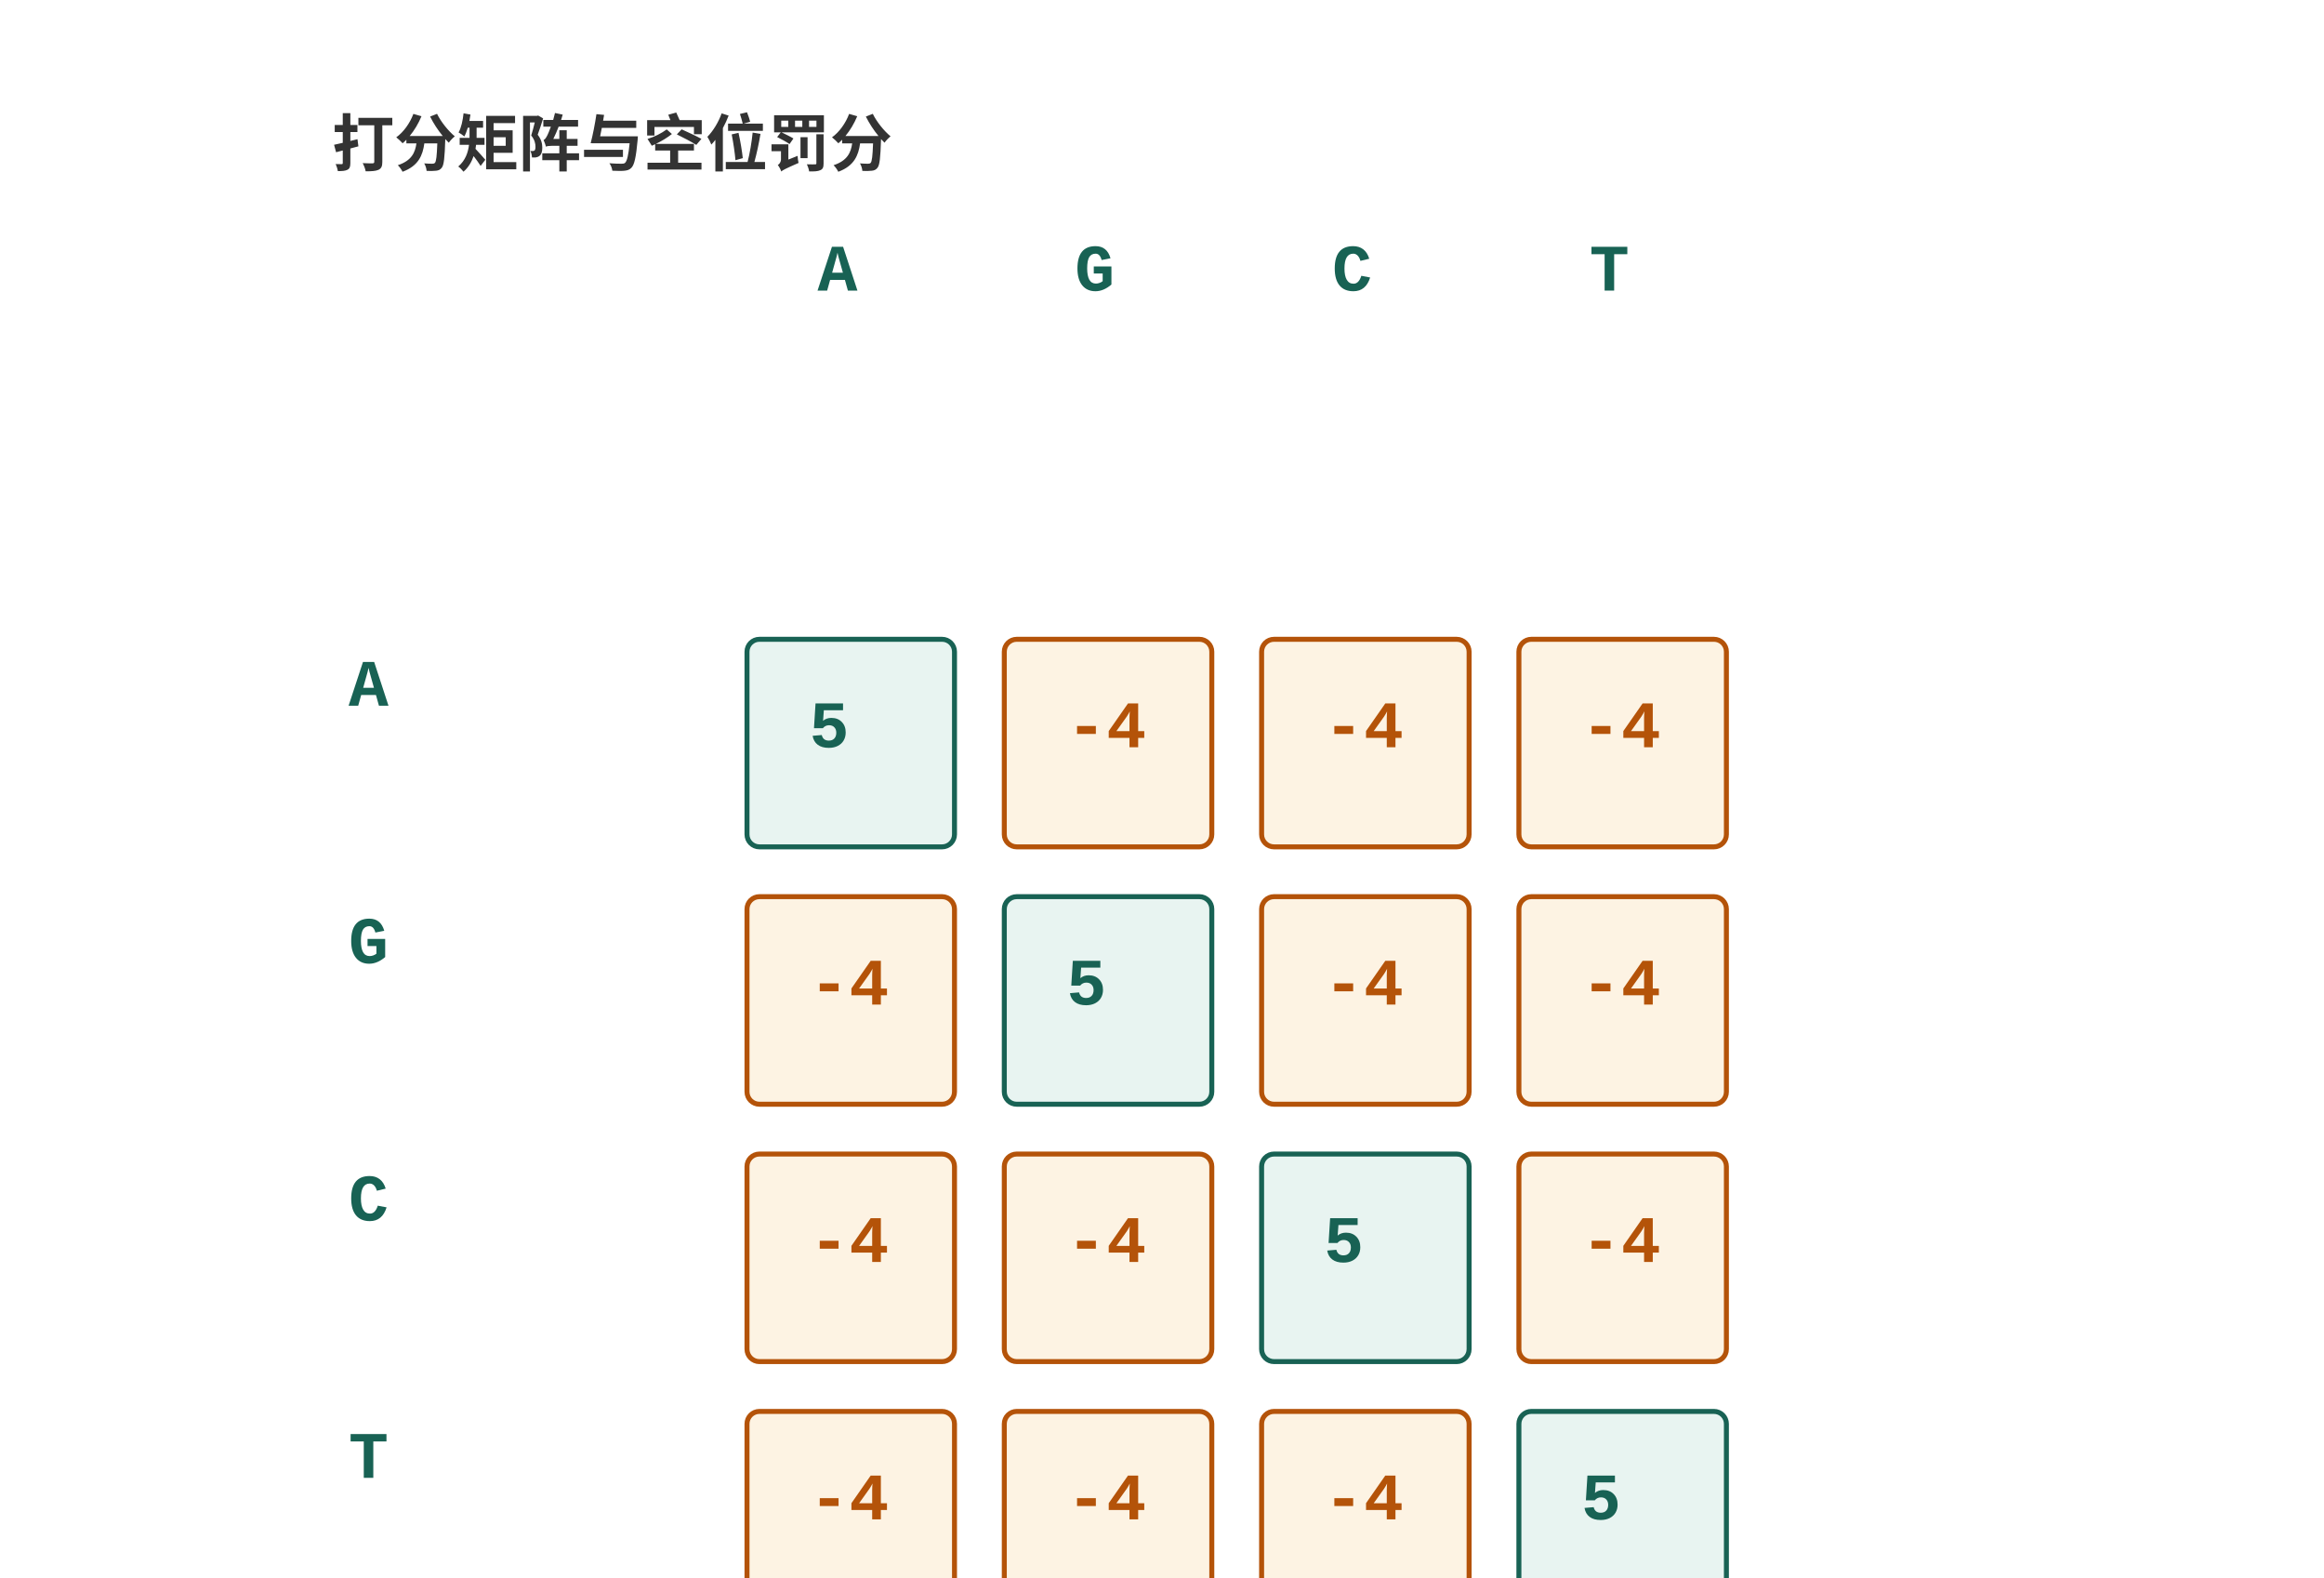
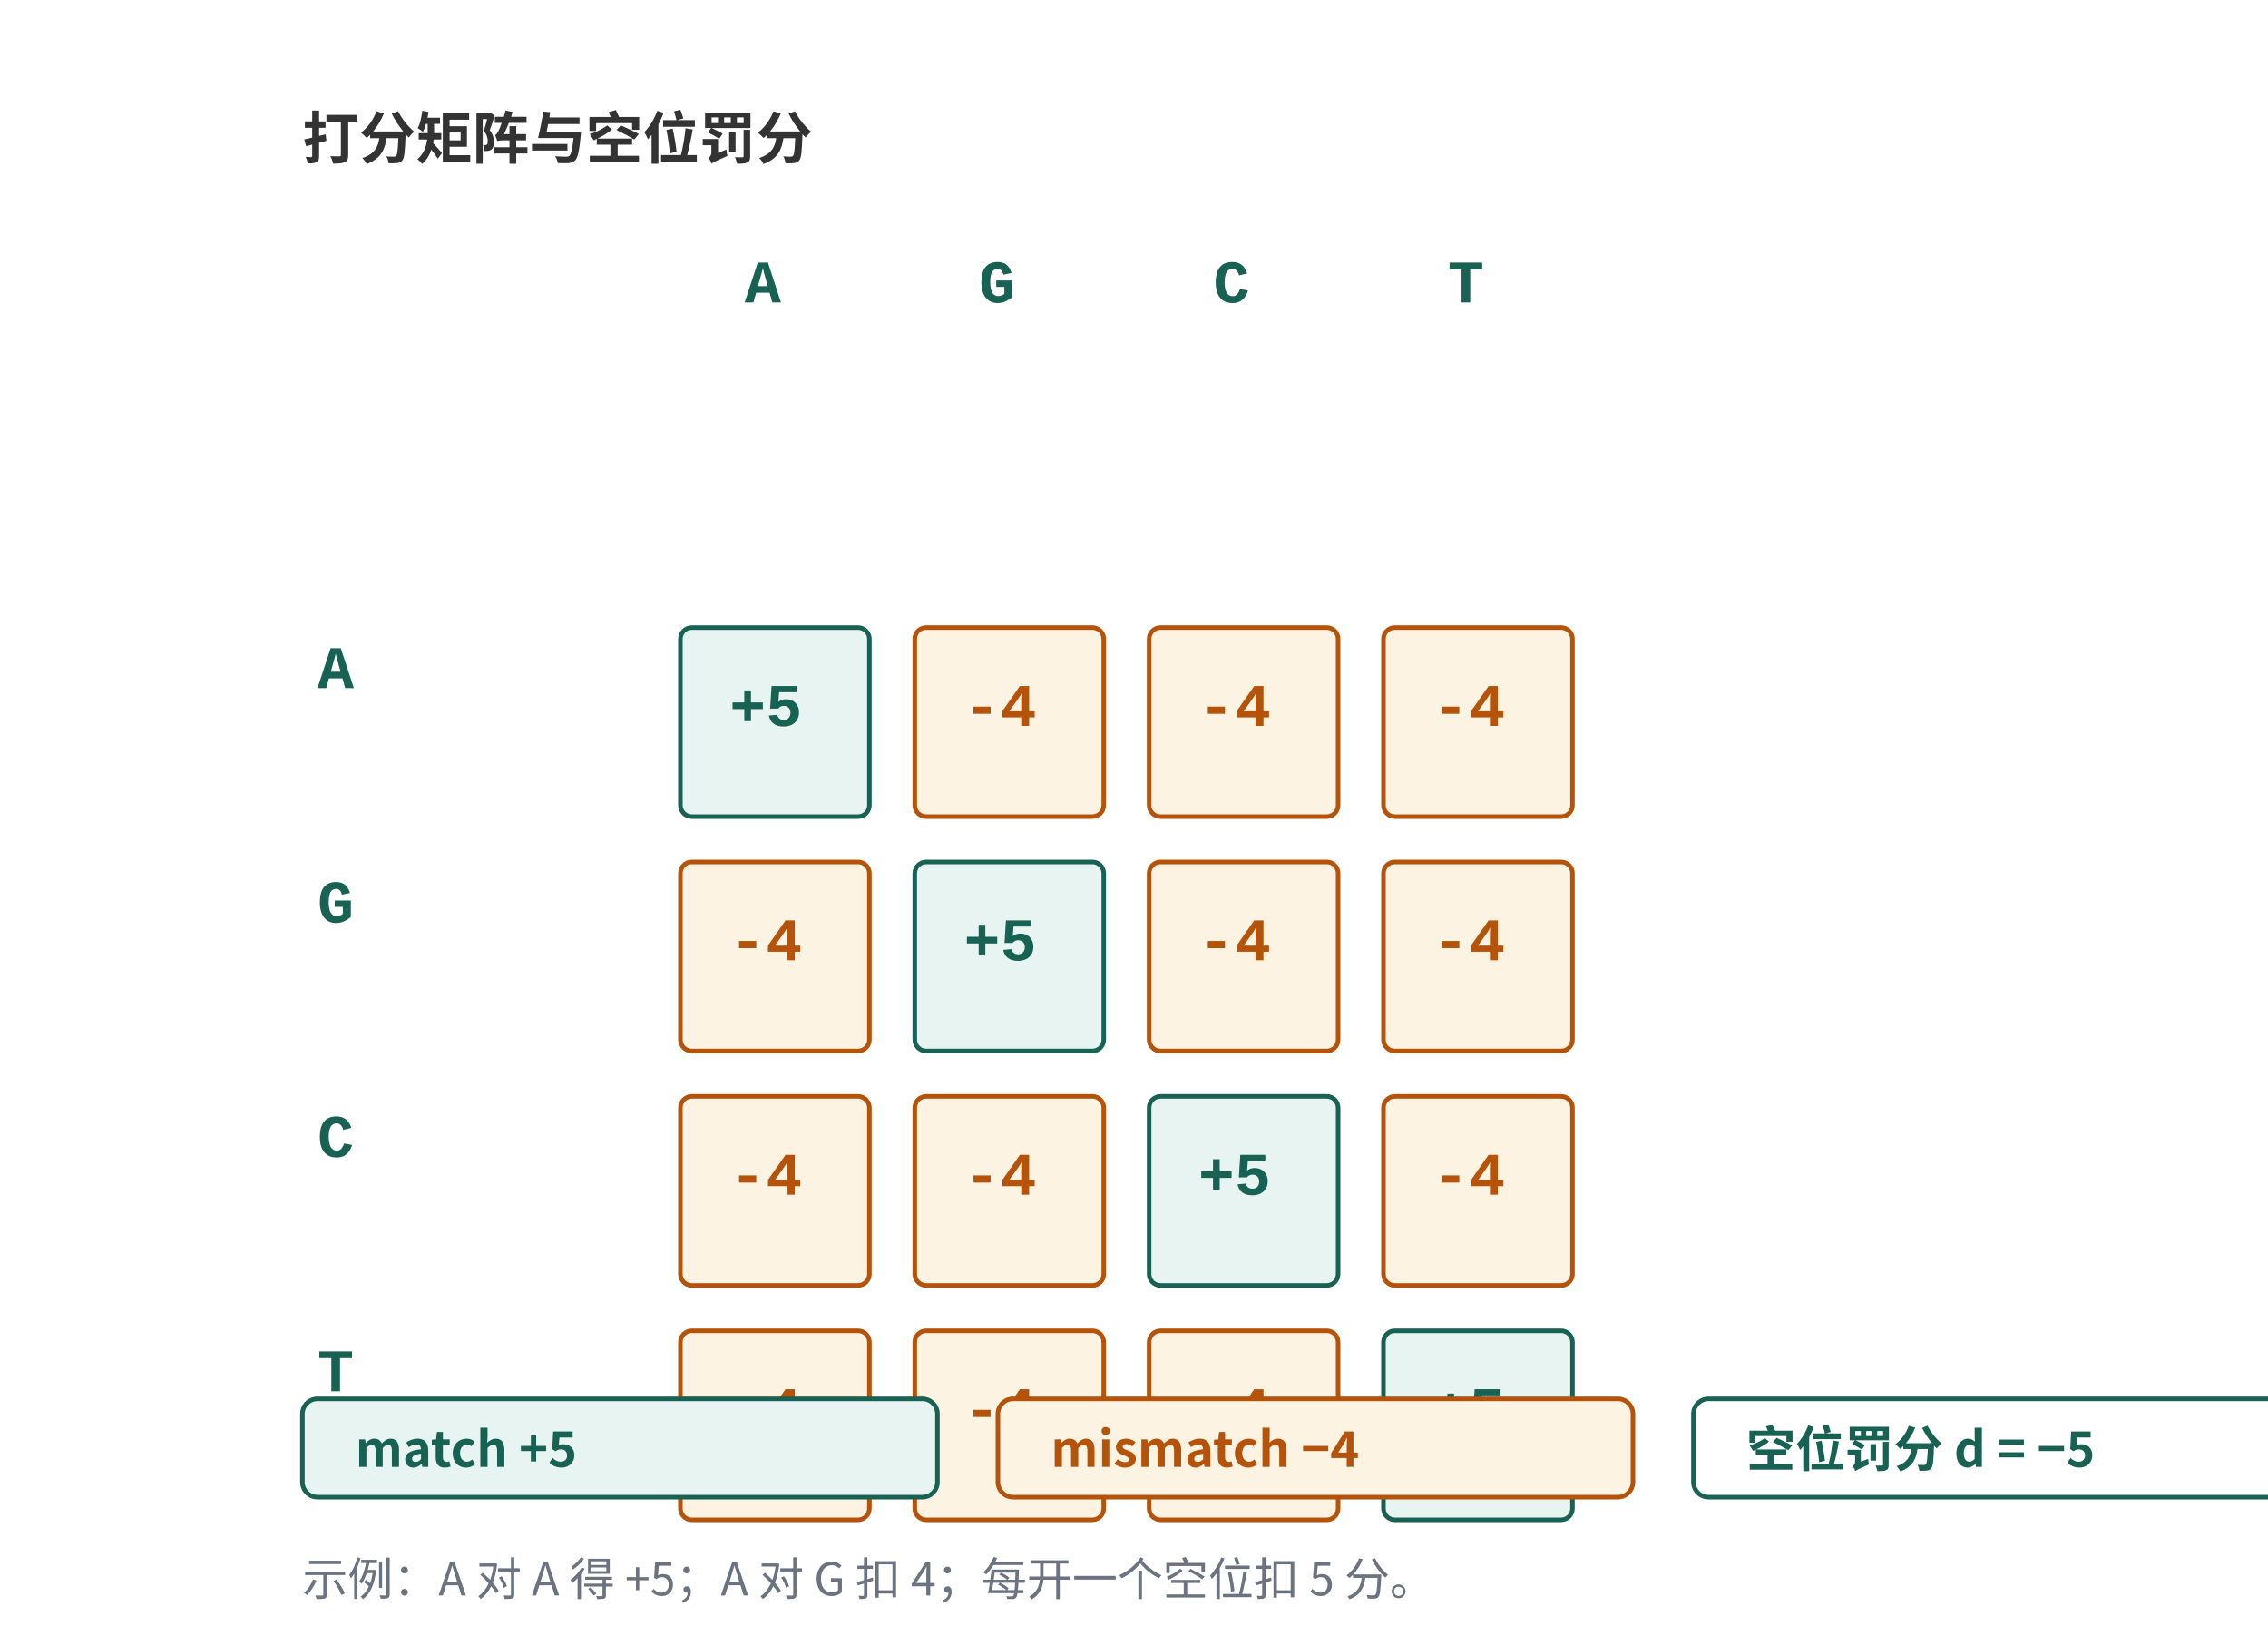
- <svg xmlns="http://www.w3.org/2000/svg" viewBox="0 0 560 380" role="img" aria-labelledby="t d">
-   <text x="80" y="40" font-family="'PingFang SC', 'Hiragino Sans GB', 'Microsoft YaHei', 'Noto Sans CJK SC', sans-serif" font-size="15" fill="#333333" font-weight="bold" text-anchor="start">打分矩阵与空位罚分</text>
-   <text x="197" y="70" font-family="ui-monospace, 'SFMono-Regular', Menlo, Consolas, 'Liberation Mono', monospace" font-size="16" fill="#186254" font-weight="bold" text-anchor="start">A</text>
-   <text x="259" y="70" font-family="ui-monospace, 'SFMono-Regular', Menlo, Consolas, 'Liberation Mono', monospace" font-size="16" fill="#186254" font-weight="bold" text-anchor="start">G</text>
-   <text x="321" y="70" font-family="ui-monospace, 'SFMono-Regular', Menlo, Consolas, 'Liberation Mono', monospace" font-size="16" fill="#186254" font-weight="bold" text-anchor="start">C</text>
-   <text x="383" y="70" font-family="ui-monospace, 'SFMono-Regular', Menlo, Consolas, 'Liberation Mono', monospace" font-size="16" fill="#186254" font-weight="bold" text-anchor="start">T</text>
-   <text x="84" y="170" font-family="ui-monospace, 'SFMono-Regular', Menlo, Consolas, 'Liberation Mono', monospace" font-size="16" fill="#186254" font-weight="bold" text-anchor="start">A</text>
-   <text x="84" y="232" font-family="ui-monospace, 'SFMono-Regular', Menlo, Consolas, 'Liberation Mono', monospace" font-size="16" fill="#186254" font-weight="bold" text-anchor="start">G</text>
-   <text x="84" y="294" font-family="ui-monospace, 'SFMono-Regular', Menlo, Consolas, 'Liberation Mono', monospace" font-size="16" fill="#186254" font-weight="bold" text-anchor="start">C</text>
-   <text x="84" y="356" font-family="ui-monospace, 'SFMono-Regular', Menlo, Consolas, 'Liberation Mono', monospace" font-size="16" fill="#186254" font-weight="bold" text-anchor="start">T</text>
-   <rect x="180" y="154" width="50" height="50" rx="3" fill="#e8f4f1" stroke="#186254" stroke-width="1.2" />
-   <text x="195" y="180" font-family="ui-monospace, 'SFMono-Regular', Menlo, Consolas, 'Liberation Mono', monospace" font-size="16" fill="#186254" font-weight="bold" text-anchor="start">5</text>
-   <rect x="242" y="154" width="50" height="50" rx="3" fill="#fdf3e3" stroke="#b45309" stroke-width="1.2" />
-   <text x="257" y="180" font-family="ui-monospace, 'SFMono-Regular', Menlo, Consolas, 'Liberation Mono', monospace" font-size="16" fill="#b45309" font-weight="bold" text-anchor="start">-4</text>
-   <rect x="304" y="154" width="50" height="50" rx="3" fill="#fdf3e3" stroke="#b45309" stroke-width="1.2" />
-   <text x="319" y="180" font-family="ui-monospace, 'SFMono-Regular', Menlo, Consolas, 'Liberation Mono', monospace" font-size="16" fill="#b45309" font-weight="bold" text-anchor="start">-4</text>
-   <rect x="366" y="154" width="50" height="50" rx="3" fill="#fdf3e3" stroke="#b45309" stroke-width="1.2" />
-   <text x="381" y="180" font-family="ui-monospace, 'SFMono-Regular', Menlo, Consolas, 'Liberation Mono', monospace" font-size="16" fill="#b45309" font-weight="bold" text-anchor="start">-4</text>
-   <rect x="180" y="216" width="50" height="50" rx="3" fill="#fdf3e3" stroke="#b45309" stroke-width="1.2" />
-   <text x="195" y="242" font-family="ui-monospace, 'SFMono-Regular', Menlo, Consolas, 'Liberation Mono', monospace" font-size="16" fill="#b45309" font-weight="bold" text-anchor="start">-4</text>
-   <rect x="242" y="216" width="50" height="50" rx="3" fill="#e8f4f1" stroke="#186254" stroke-width="1.2" />
-   <text x="257" y="242" font-family="ui-monospace, 'SFMono-Regular', Menlo, Consolas, 'Liberation Mono', monospace" font-size="16" fill="#186254" font-weight="bold" text-anchor="start">5</text>
-   <rect x="304" y="216" width="50" height="50" rx="3" fill="#fdf3e3" stroke="#b45309" stroke-width="1.2" />
-   <text x="319" y="242" font-family="ui-monospace, 'SFMono-Regular', Menlo, Consolas, 'Liberation Mono', monospace" font-size="16" fill="#b45309" font-weight="bold" text-anchor="start">-4</text>
-   <rect x="366" y="216" width="50" height="50" rx="3" fill="#fdf3e3" stroke="#b45309" stroke-width="1.2" />
-   <text x="381" y="242" font-family="ui-monospace, 'SFMono-Regular', Menlo, Consolas, 'Liberation Mono', monospace" font-size="16" fill="#b45309" font-weight="bold" text-anchor="start">-4</text>
-   <rect x="180" y="278" width="50" height="50" rx="3" fill="#fdf3e3" stroke="#b45309" stroke-width="1.2" />
-   <text x="195" y="304" font-family="ui-monospace, 'SFMono-Regular', Menlo, Consolas, 'Liberation Mono', monospace" font-size="16" fill="#b45309" font-weight="bold" text-anchor="start">-4</text>
-   <rect x="242" y="278" width="50" height="50" rx="3" fill="#fdf3e3" stroke="#b45309" stroke-width="1.2" />
-   <text x="257" y="304" font-family="ui-monospace, 'SFMono-Regular', Menlo, Consolas, 'Liberation Mono', monospace" font-size="16" fill="#b45309" font-weight="bold" text-anchor="start">-4</text>
-   <rect x="304" y="278" width="50" height="50" rx="3" fill="#e8f4f1" stroke="#186254" stroke-width="1.2" />
-   <text x="319" y="304" font-family="ui-monospace, 'SFMono-Regular', Menlo, Consolas, 'Liberation Mono', monospace" font-size="16" fill="#186254" font-weight="bold" text-anchor="start">5</text>
-   <rect x="366" y="278" width="50" height="50" rx="3" fill="#fdf3e3" stroke="#b45309" stroke-width="1.2" />
-   <text x="381" y="304" font-family="ui-monospace, 'SFMono-Regular', Menlo, Consolas, 'Liberation Mono', monospace" font-size="16" fill="#b45309" font-weight="bold" text-anchor="start">-4</text>
-   <rect x="180" y="340" width="50" height="50" rx="3" fill="#fdf3e3" stroke="#b45309" stroke-width="1.2" />
-   <text x="195" y="366" font-family="ui-monospace, 'SFMono-Regular', Menlo, Consolas, 'Liberation Mono', monospace" font-size="16" fill="#b45309" font-weight="bold" text-anchor="start">-4</text>
-   <rect x="242" y="340" width="50" height="50" rx="3" fill="#fdf3e3" stroke="#b45309" stroke-width="1.2" />
-   <text x="257" y="366" font-family="ui-monospace, 'SFMono-Regular', Menlo, Consolas, 'Liberation Mono', monospace" font-size="16" fill="#b45309" font-weight="bold" text-anchor="start">-4</text>
-   <rect x="304" y="340" width="50" height="50" rx="3" fill="#fdf3e3" stroke="#b45309" stroke-width="1.2" />
-   <text x="319" y="366" font-family="ui-monospace, 'SFMono-Regular', Menlo, Consolas, 'Liberation Mono', monospace" font-size="16" fill="#b45309" font-weight="bold" text-anchor="start">-4</text>
-   <rect x="366" y="340" width="50" height="50" rx="3" fill="#e8f4f1" stroke="#186254" stroke-width="1.2" />
-   <text x="381" y="366" font-family="ui-monospace, 'SFMono-Regular', Menlo, Consolas, 'Liberation Mono', monospace" font-size="16" fill="#186254" font-weight="bold" text-anchor="start">5</text>
-   <rect x="110" y="424" width="320" height="40" rx="3" fill="none" stroke="#186254" stroke-width="1.2" />
-   <text x="130" y="450" font-family="'PingFang SC', 'Hiragino Sans GB', 'Microsoft YaHei', 'Noto Sans CJK SC', sans-serif" font-size="13" fill="#186254" font-weight="bold" text-anchor="start">空位罚分 d = -5（每个空位扣 5 分）</text>
+ <svg xmlns="http://www.w3.org/2000/svg" viewBox="0 0 600 430" role="img" aria-labelledby="t d">
+   <text x="80" y="42" font-family="'PingFang SC', 'Hiragino Sans GB', 'Microsoft YaHei', 'Noto Sans CJK SC', sans-serif" font-size="15" fill="#333333" font-weight="bold" text-anchor="start">打分矩阵与空位罚分</text>
+   <text x="197" y="80" font-family="ui-monospace, 'SFMono-Regular', Menlo, Consolas, 'Liberation Mono', monospace" font-size="16" fill="#186254" font-weight="bold" text-anchor="start">A</text>
+   <text x="259" y="80" font-family="ui-monospace, 'SFMono-Regular', Menlo, Consolas, 'Liberation Mono', monospace" font-size="16" fill="#186254" font-weight="bold" text-anchor="start">G</text>
+   <text x="321" y="80" font-family="ui-monospace, 'SFMono-Regular', Menlo, Consolas, 'Liberation Mono', monospace" font-size="16" fill="#186254" font-weight="bold" text-anchor="start">C</text>
+   <text x="383" y="80" font-family="ui-monospace, 'SFMono-Regular', Menlo, Consolas, 'Liberation Mono', monospace" font-size="16" fill="#186254" font-weight="bold" text-anchor="start">T</text>
+   <text x="84" y="182" font-family="ui-monospace, 'SFMono-Regular', Menlo, Consolas, 'Liberation Mono', monospace" font-size="16" fill="#186254" font-weight="bold" text-anchor="start">A</text>
+   <text x="84" y="244" font-family="ui-monospace, 'SFMono-Regular', Menlo, Consolas, 'Liberation Mono', monospace" font-size="16" fill="#186254" font-weight="bold" text-anchor="start">G</text>
+   <text x="84" y="306" font-family="ui-monospace, 'SFMono-Regular', Menlo, Consolas, 'Liberation Mono', monospace" font-size="16" fill="#186254" font-weight="bold" text-anchor="start">C</text>
+   <text x="84" y="368" font-family="ui-monospace, 'SFMono-Regular', Menlo, Consolas, 'Liberation Mono', monospace" font-size="16" fill="#186254" font-weight="bold" text-anchor="start">T</text>
+   <rect x="180" y="166" width="50" height="50" rx="3" fill="#e8f4f1" stroke="#186254" stroke-width="1.2" />
+   <text x="193" y="192" font-family="ui-monospace, 'SFMono-Regular', Menlo, Consolas, 'Liberation Mono', monospace" font-size="16" fill="#186254" font-weight="bold" text-anchor="start">+5</text>
+   <rect x="242" y="166" width="50" height="50" rx="3" fill="#fdf3e3" stroke="#b45309" stroke-width="1.2" />
+   <text x="255" y="192" font-family="ui-monospace, 'SFMono-Regular', Menlo, Consolas, 'Liberation Mono', monospace" font-size="16" fill="#b45309" font-weight="bold" text-anchor="start">-4</text>
+   <rect x="304" y="166" width="50" height="50" rx="3" fill="#fdf3e3" stroke="#b45309" stroke-width="1.2" />
+   <text x="317" y="192" font-family="ui-monospace, 'SFMono-Regular', Menlo, Consolas, 'Liberation Mono', monospace" font-size="16" fill="#b45309" font-weight="bold" text-anchor="start">-4</text>
+   <rect x="366" y="166" width="50" height="50" rx="3" fill="#fdf3e3" stroke="#b45309" stroke-width="1.2" />
+   <text x="379" y="192" font-family="ui-monospace, 'SFMono-Regular', Menlo, Consolas, 'Liberation Mono', monospace" font-size="16" fill="#b45309" font-weight="bold" text-anchor="start">-4</text>
+   <rect x="180" y="228" width="50" height="50" rx="3" fill="#fdf3e3" stroke="#b45309" stroke-width="1.2" />
+   <text x="193" y="254" font-family="ui-monospace, 'SFMono-Regular', Menlo, Consolas, 'Liberation Mono', monospace" font-size="16" fill="#b45309" font-weight="bold" text-anchor="start">-4</text>
+   <rect x="242" y="228" width="50" height="50" rx="3" fill="#e8f4f1" stroke="#186254" stroke-width="1.2" />
+   <text x="255" y="254" font-family="ui-monospace, 'SFMono-Regular', Menlo, Consolas, 'Liberation Mono', monospace" font-size="16" fill="#186254" font-weight="bold" text-anchor="start">+5</text>
+   <rect x="304" y="228" width="50" height="50" rx="3" fill="#fdf3e3" stroke="#b45309" stroke-width="1.2" />
+   <text x="317" y="254" font-family="ui-monospace, 'SFMono-Regular', Menlo, Consolas, 'Liberation Mono', monospace" font-size="16" fill="#b45309" font-weight="bold" text-anchor="start">-4</text>
+   <rect x="366" y="228" width="50" height="50" rx="3" fill="#fdf3e3" stroke="#b45309" stroke-width="1.2" />
+   <text x="379" y="254" font-family="ui-monospace, 'SFMono-Regular', Menlo, Consolas, 'Liberation Mono', monospace" font-size="16" fill="#b45309" font-weight="bold" text-anchor="start">-4</text>
+   <rect x="180" y="290" width="50" height="50" rx="3" fill="#fdf3e3" stroke="#b45309" stroke-width="1.2" />
+   <text x="193" y="316" font-family="ui-monospace, 'SFMono-Regular', Menlo, Consolas, 'Liberation Mono', monospace" font-size="16" fill="#b45309" font-weight="bold" text-anchor="start">-4</text>
+   <rect x="242" y="290" width="50" height="50" rx="3" fill="#fdf3e3" stroke="#b45309" stroke-width="1.2" />
+   <text x="255" y="316" font-family="ui-monospace, 'SFMono-Regular', Menlo, Consolas, 'Liberation Mono', monospace" font-size="16" fill="#b45309" font-weight="bold" text-anchor="start">-4</text>
+   <rect x="304" y="290" width="50" height="50" rx="3" fill="#e8f4f1" stroke="#186254" stroke-width="1.2" />
+   <text x="317" y="316" font-family="ui-monospace, 'SFMono-Regular', Menlo, Consolas, 'Liberation Mono', monospace" font-size="16" fill="#186254" font-weight="bold" text-anchor="start">+5</text>
+   <rect x="366" y="290" width="50" height="50" rx="3" fill="#fdf3e3" stroke="#b45309" stroke-width="1.2" />
+   <text x="379" y="316" font-family="ui-monospace, 'SFMono-Regular', Menlo, Consolas, 'Liberation Mono', monospace" font-size="16" fill="#b45309" font-weight="bold" text-anchor="start">-4</text>
+   <rect x="180" y="352" width="50" height="50" rx="3" fill="#fdf3e3" stroke="#b45309" stroke-width="1.2" />
+   <text x="193" y="378" font-family="ui-monospace, 'SFMono-Regular', Menlo, Consolas, 'Liberation Mono', monospace" font-size="16" fill="#b45309" font-weight="bold" text-anchor="start">-4</text>
+   <rect x="242" y="352" width="50" height="50" rx="3" fill="#fdf3e3" stroke="#b45309" stroke-width="1.2" />
+   <text x="255" y="378" font-family="ui-monospace, 'SFMono-Regular', Menlo, Consolas, 'Liberation Mono', monospace" font-size="16" fill="#b45309" font-weight="bold" text-anchor="start">-4</text>
+   <rect x="304" y="352" width="50" height="50" rx="3" fill="#fdf3e3" stroke="#b45309" stroke-width="1.2" />
+   <text x="317" y="378" font-family="ui-monospace, 'SFMono-Regular', Menlo, Consolas, 'Liberation Mono', monospace" font-size="16" fill="#b45309" font-weight="bold" text-anchor="start">-4</text>
+   <rect x="366" y="352" width="50" height="50" rx="3" fill="#e8f4f1" stroke="#186254" stroke-width="1.2" />
+   <text x="379" y="378" font-family="ui-monospace, 'SFMono-Regular', Menlo, Consolas, 'Liberation Mono', monospace" font-size="16" fill="#186254" font-weight="bold" text-anchor="start">+5</text>
+   <rect x="80" y="370" width="168" height="26" rx="4" fill="#e8f4f1" stroke="#186254" stroke-width="1.2" />
+   <text x="94" y="388" font-family="'PingFang SC', 'Hiragino Sans GB', 'Microsoft YaHei', 'Noto Sans CJK SC', sans-serif" font-size="13" fill="#186254" font-weight="bold" text-anchor="start">match +5</text>
+   <rect x="264" y="370" width="168" height="26" rx="4" fill="#fdf3e3" stroke="#b45309" stroke-width="1.2" />
+   <text x="278" y="388" font-family="'PingFang SC', 'Hiragino Sans GB', 'Microsoft YaHei', 'Noto Sans CJK SC', sans-serif" font-size="13" fill="#b45309" font-weight="bold" text-anchor="start">mismatch −4</text>
+   <rect x="448" y="370" width="168" height="26" rx="4" fill="none" stroke="#186254" stroke-width="1.2" />
+   <text x="462" y="388" font-family="'PingFang SC', 'Hiragino Sans GB', 'Microsoft YaHei', 'Noto Sans CJK SC', sans-serif" font-size="13" fill="#186254" font-weight="bold" text-anchor="start">空位罚分 d = −5</text>
+   <text x="80" y="422" font-family="'PingFang SC', 'Hiragino Sans GB', 'Microsoft YaHei', 'Noto Sans CJK SC', sans-serif" font-size="12" fill="#6b7280" font-weight="normal" text-anchor="start">示例：A 对 A 得 +5；A 对 G 扣 4；每开一个空位扣 5 分。</text>
</svg>
